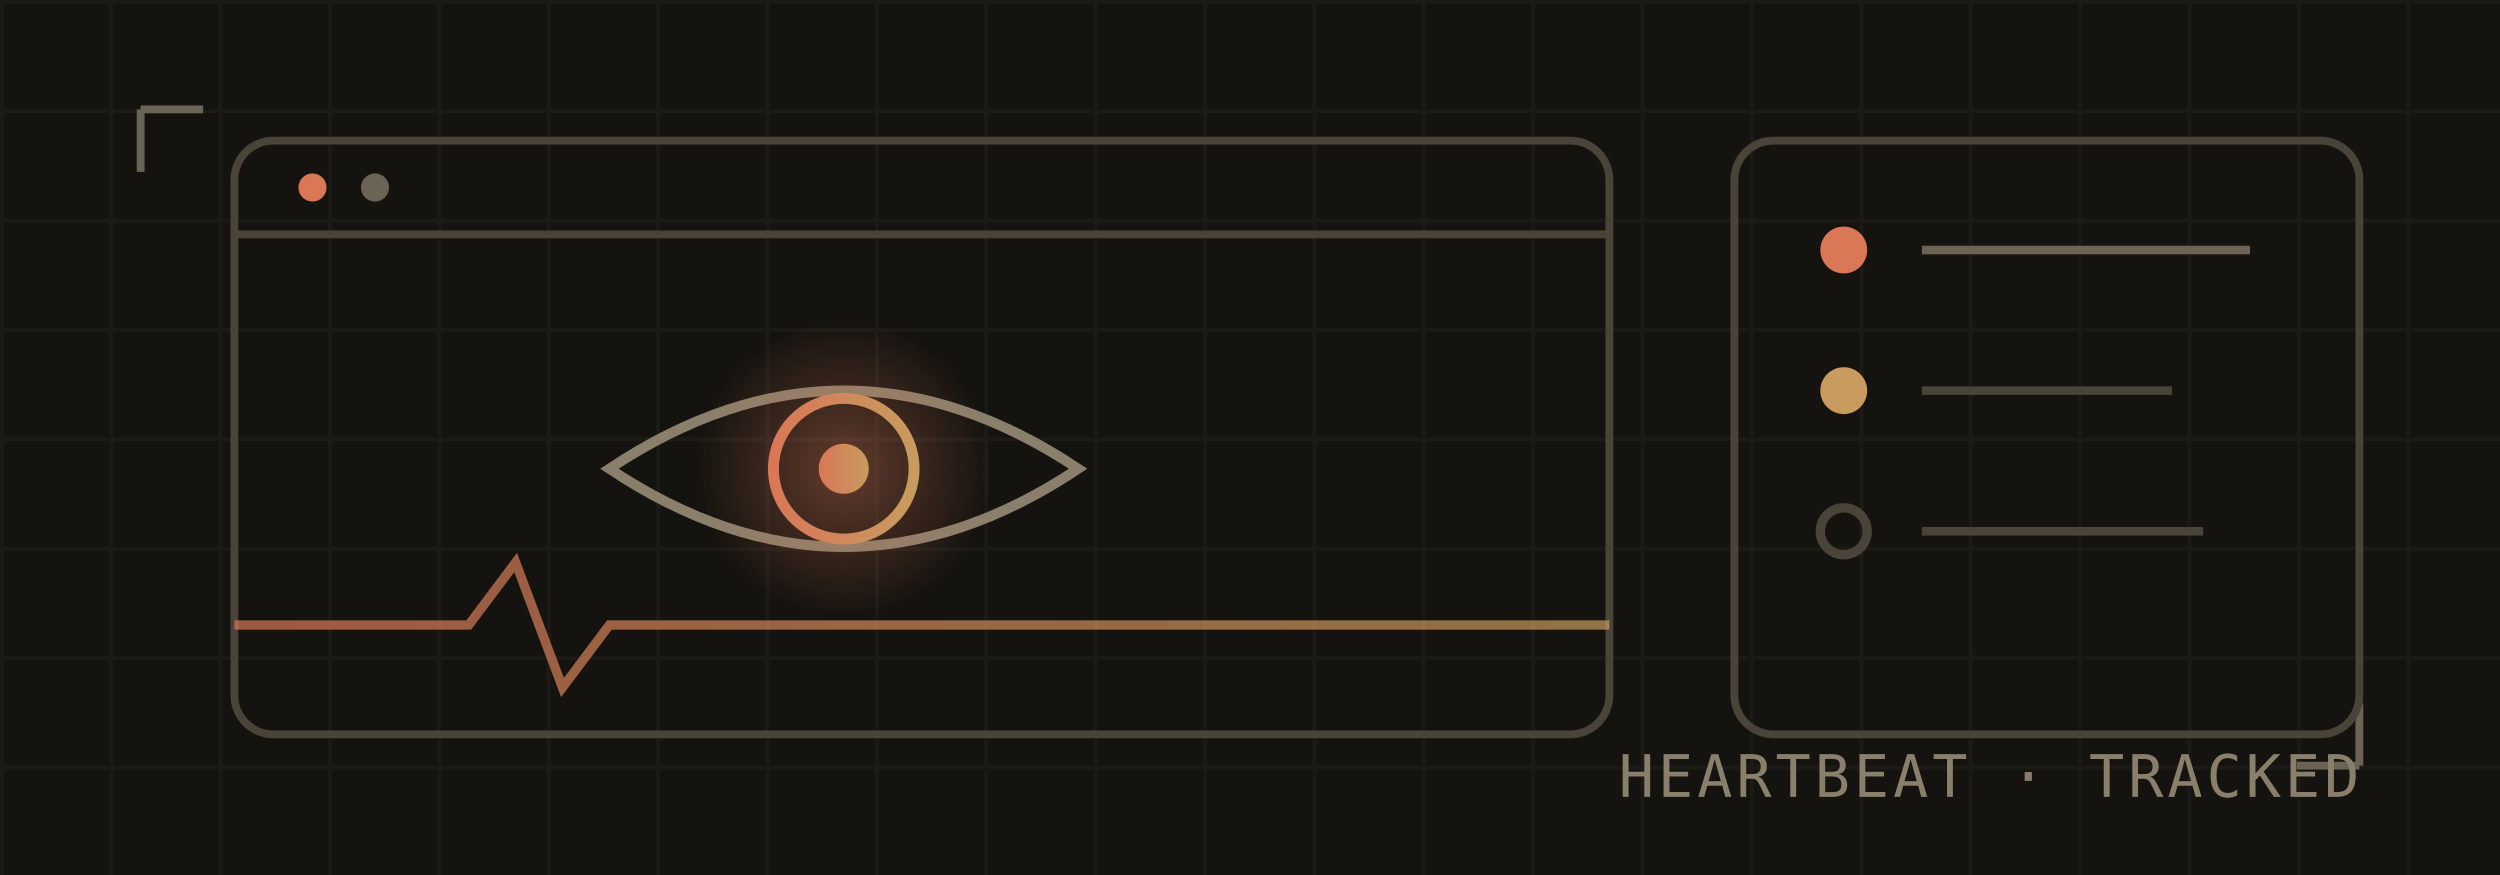
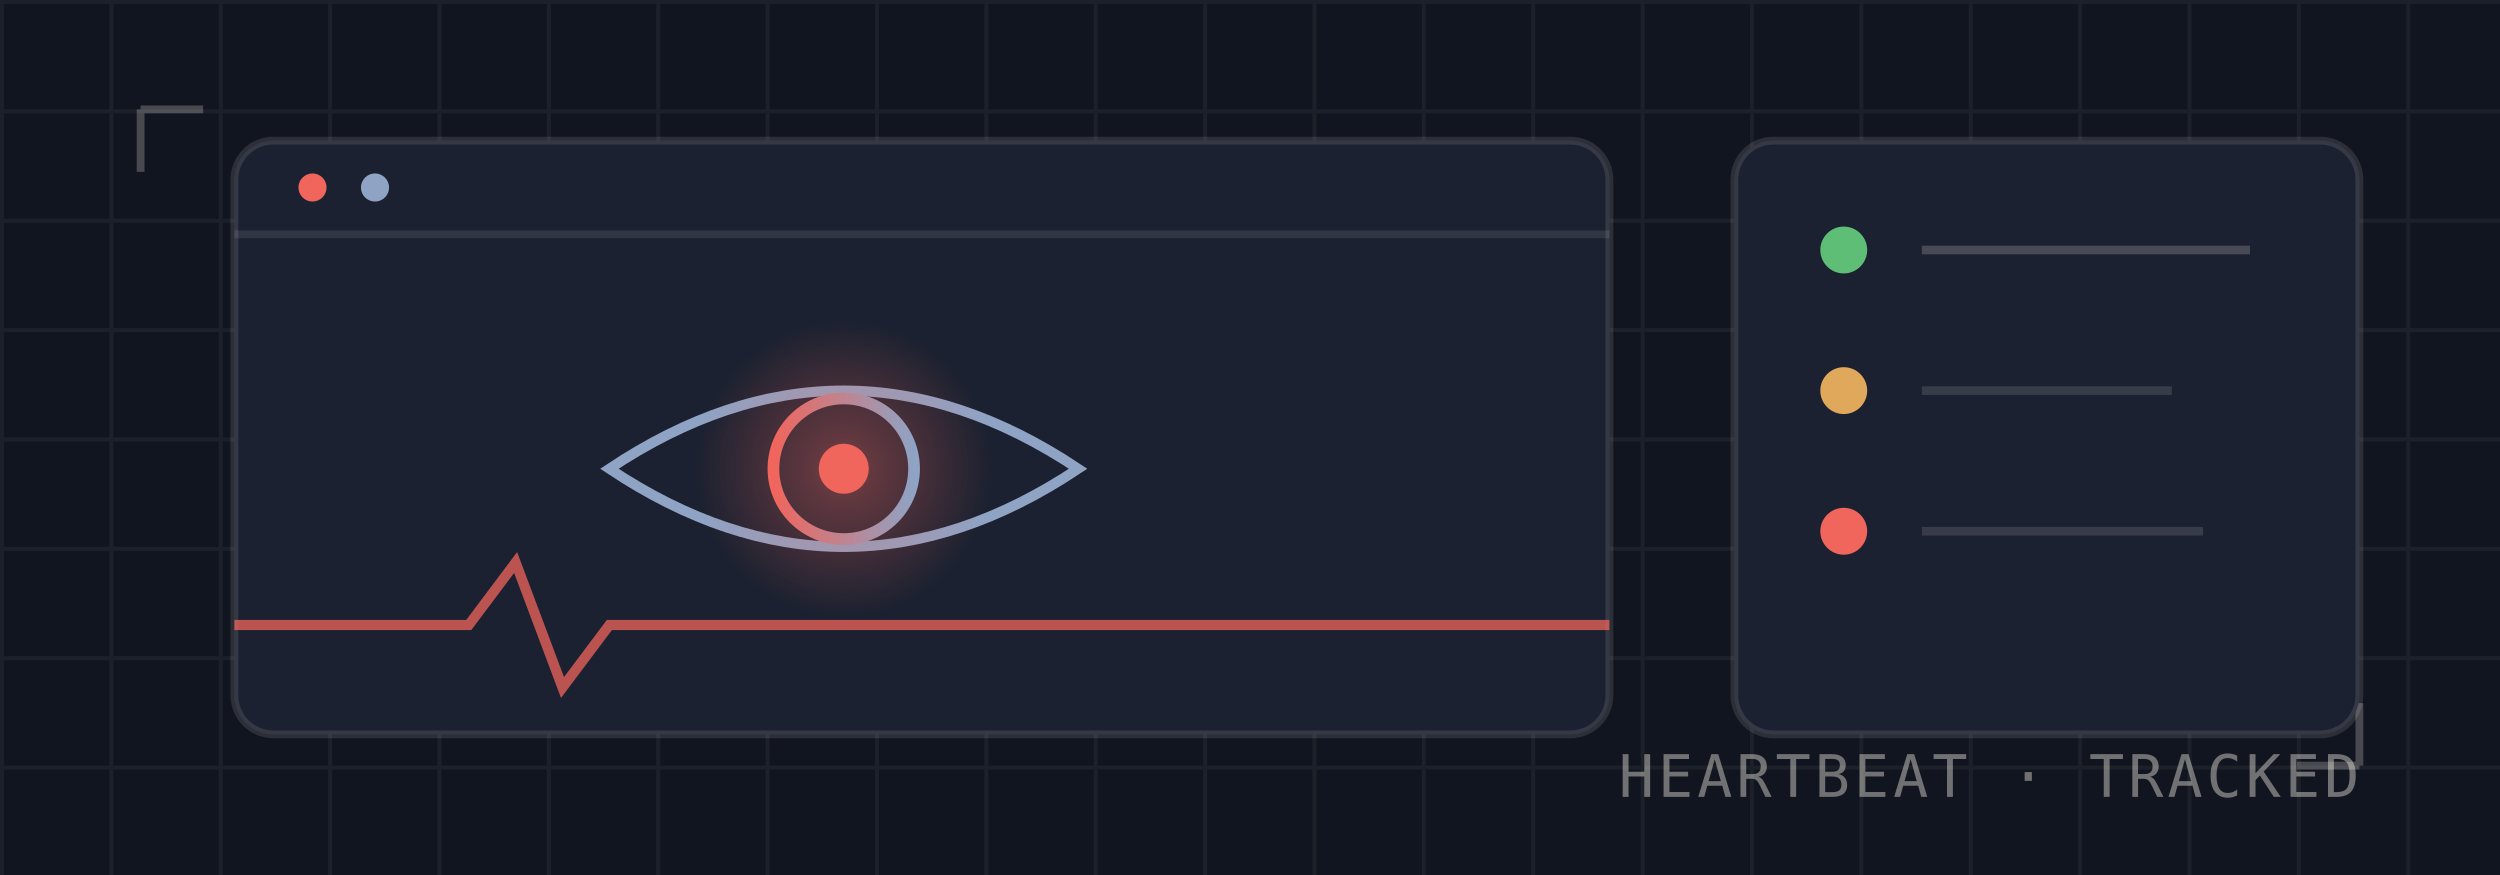
<svg xmlns="http://www.w3.org/2000/svg" viewBox="0 0 320 112" role="img" aria-label="BelfProctor: a monitored window with a watching eye, heartbeat and agent status ticks">
  <defs>
    <linearGradient id="g" x1="0" y1="0" x2="1" y2="0">
-       <stop offset="0" stop-color="#D97757" />
-       <stop offset="1" stop-color="#C89B5E" />
+       <stop offset="0" stop-color="#F0655C" />
+       <stop offset="1" stop-color="#8FA3C4" />
    </linearGradient>
-     <radialGradient id="glow" cx="50%" cy="50%" r="50%">
-       <stop offset="0" stop-color="#D97757" stop-opacity="0.4" />
-       <stop offset="1" stop-color="#D97757" stop-opacity="0" />
+     <radialGradient id="gl" cx="50%" cy="50%" r="50%">
+       <stop offset="0" stop-color="#F0655C" stop-opacity="0.42" />
+       <stop offset="1" stop-color="#F0655C" stop-opacity="0" />
    </radialGradient>
-     <pattern id="grid" width="14" height="14" patternUnits="userSpaceOnUse">
-       <path d="M14 0H0V14" fill="none" stroke="#F5F0E6" stroke-opacity="0.035" />
+     <pattern id="gr" width="14" height="14" patternUnits="userSpaceOnUse">
+       <path d="M14 0H0V14" fill="none" stroke="#F5F0E6" stroke-opacity="0.05" />
    </pattern>
  </defs>
-   <rect width="320" height="112" fill="#15130F" />
-   <rect width="320" height="112" fill="url(#grid)" />
-   <path d="M18 14 L18 22 M18 14 L26 14 M302 98 L302 90 M302 98 L294 98" stroke="#6B6353" stroke-width="1" />
-   <rect x="30" y="18" width="176" height="76" rx="5" fill="none" stroke="#4A4438" stroke-width="1" />
-   <line x1="30" y1="30" x2="206" y2="30" stroke="#4A4438" stroke-width="1" />
-   <circle cx="40" cy="24" r="1.8" fill="#D97757" />
-   <circle cx="48" cy="24" r="1.8" fill="#6B6353" />
-   <path d="M78 60 q30 -20 60 0 q-30 20 -60 0 z" fill="none" stroke="#8A7F6B" stroke-width="1.3" />
-   <circle cx="108" cy="60" r="19" fill="url(#glow)" />
-   <circle cx="108" cy="60" r="9" fill="none" stroke="url(#g)" stroke-width="1.4" />
-   <circle cx="108" cy="60" r="3.2" fill="url(#g)" />
-   <polyline points="30,80 60,80 66,72 72,88 78,80 206,80" fill="none" stroke="url(#g)" stroke-width="1.2" opacity="0.7" />
-   <rect x="222" y="18" width="80" height="76" rx="5" fill="none" stroke="#4A4438" stroke-width="1" />
-   <circle cx="236" cy="32" r="3" fill="#D97757" />
-   <line x1="246" y1="32" x2="288" y2="32" stroke="#6B6353" stroke-width="1.1" />
-   <circle cx="236" cy="50" r="3" fill="#C89B5E" />
-   <line x1="246" y1="50" x2="278" y2="50" stroke="#4A4438" stroke-width="1.1" />
-   <circle cx="236" cy="68" r="3" fill="none" stroke="#4A4438" stroke-width="1.2" />
-   <line x1="246" y1="68" x2="282" y2="68" stroke="#4A4438" stroke-width="1.1" />
-   <text x="302" y="102" text-anchor="end" font-family="ui-monospace,monospace" font-size="7.5" letter-spacing="0.5" fill="#8A7F6B">HEARTBEAT · TRACKED</text>
+   <rect width="320" height="112" fill="#111520" />
+   <rect width="320" height="112" fill="url(#gr)" />
+   <path d="M18 14 L18 22 M18 14 L26 14 M302 98 L302 90 M302 98 L294 98" stroke="#F5F0E6" stroke-opacity="0.24" stroke-width="1" />
+   <rect x="30" y="18" width="176" height="76" rx="5" fill="#1b2130" stroke="#F5F0E6" stroke-opacity="0.12" />
+   <line x1="30" y1="30" x2="206" y2="30" stroke="#F5F0E6" stroke-opacity="0.1" />
+   <circle cx="40" cy="24" r="1.8" fill="#F0655C" />
+   <circle cx="48" cy="24" r="1.8" fill="#8FA3C4" />
+   <path d="M78 60 q30 -20 60 0 q-30 20 -60 0 z" fill="none" stroke="#8FA3C4" stroke-width="1.3" />
+   <circle cx="108" cy="60" r="19" fill="url(#gl)" />
+   <circle cx="108" cy="60" r="9" fill="none" stroke="url(#g)" stroke-width="1.5" />
+   <circle cx="108" cy="60" r="3.2" fill="#F0655C" />
+   <polyline points="30,80 60,80 66,72 72,88 78,80 206,80" fill="none" stroke="#F0655C" stroke-width="1.3" opacity="0.75" />
+   <rect x="222" y="18" width="80" height="76" rx="5" fill="#1b2130" stroke="#F5F0E6" stroke-opacity="0.12" />
+   <circle cx="236" cy="32" r="3" fill="#5FBE76" />
+   <line x1="246" y1="32" x2="288" y2="32" stroke="#F5F0E6" stroke-opacity="0.2" stroke-width="1.1" />
+   <circle cx="236" cy="50" r="3" fill="#E0A85A" />
+   <line x1="246" y1="50" x2="278" y2="50" stroke="#F5F0E6" stroke-opacity="0.13" stroke-width="1.1" />
+   <circle cx="236" cy="68" r="3" fill="#F0655C" />
+   <line x1="246" y1="68" x2="282" y2="68" stroke="#F5F0E6" stroke-opacity="0.13" stroke-width="1.1" />
+   <text x="302" y="102" text-anchor="end" font-family="ui-monospace,monospace" font-size="7.5" letter-spacing="0.5" fill="#F5F0E6" fill-opacity="0.42">HEARTBEAT · TRACKED</text>
</svg>
